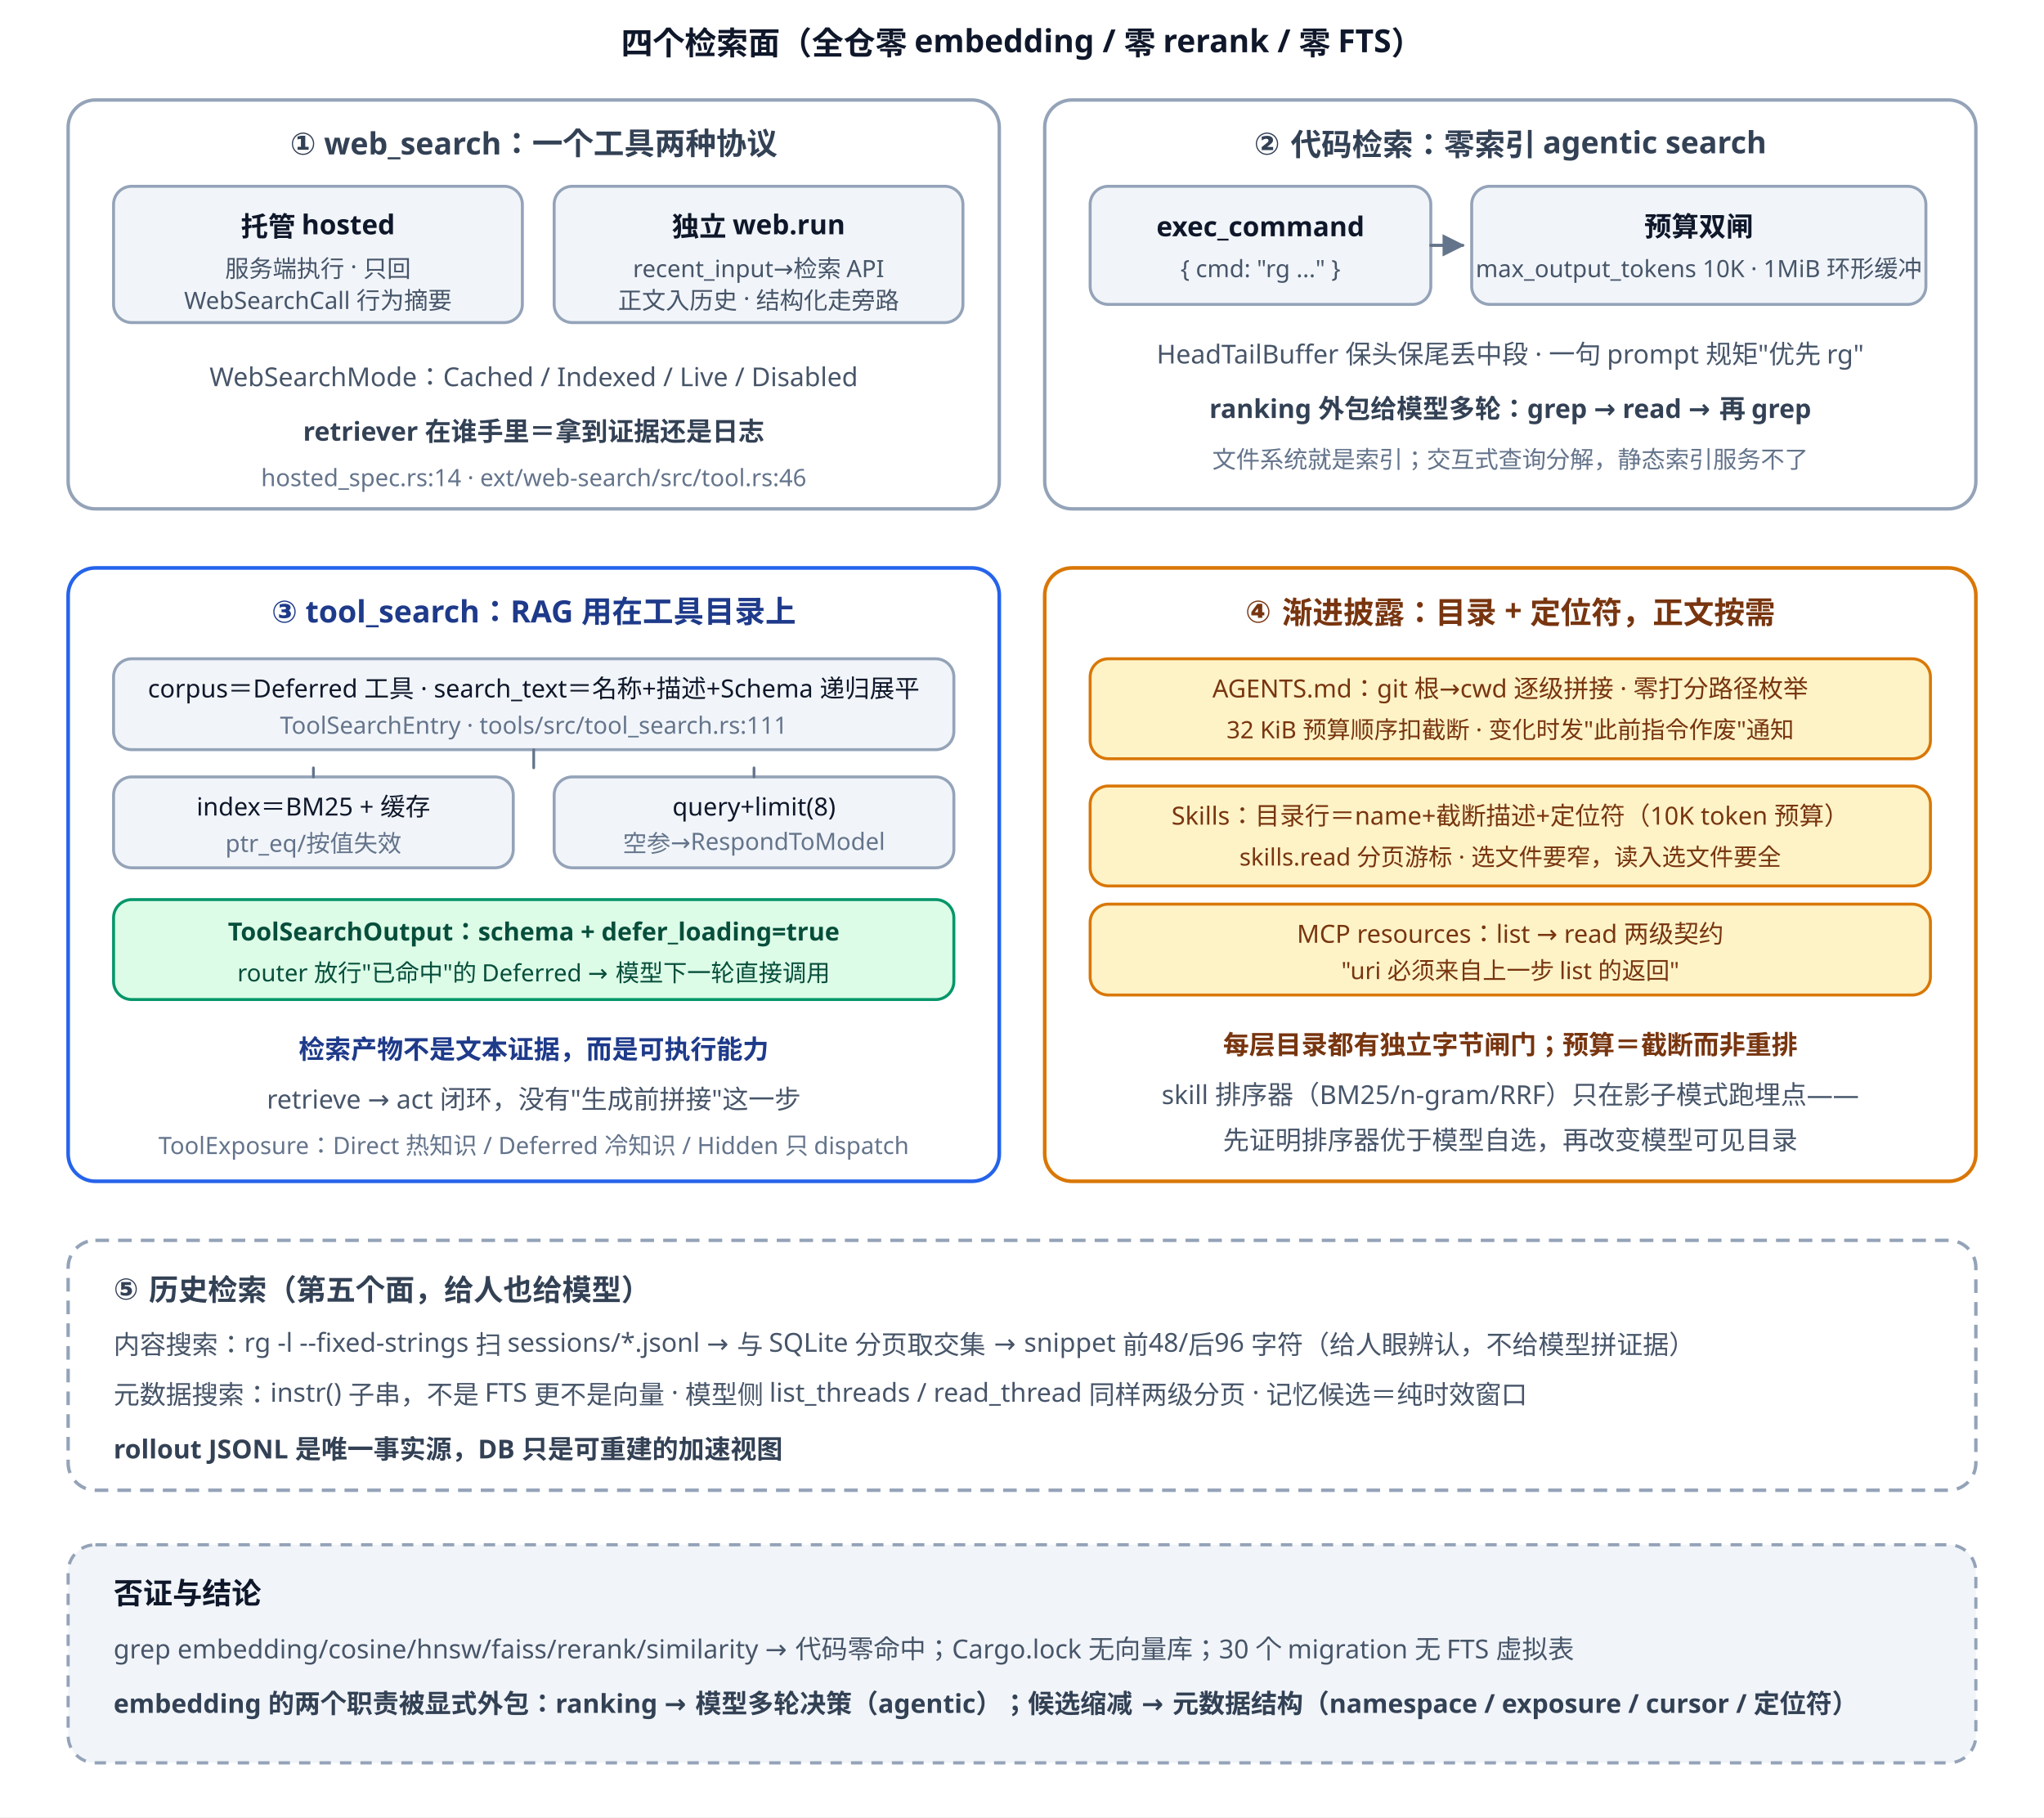
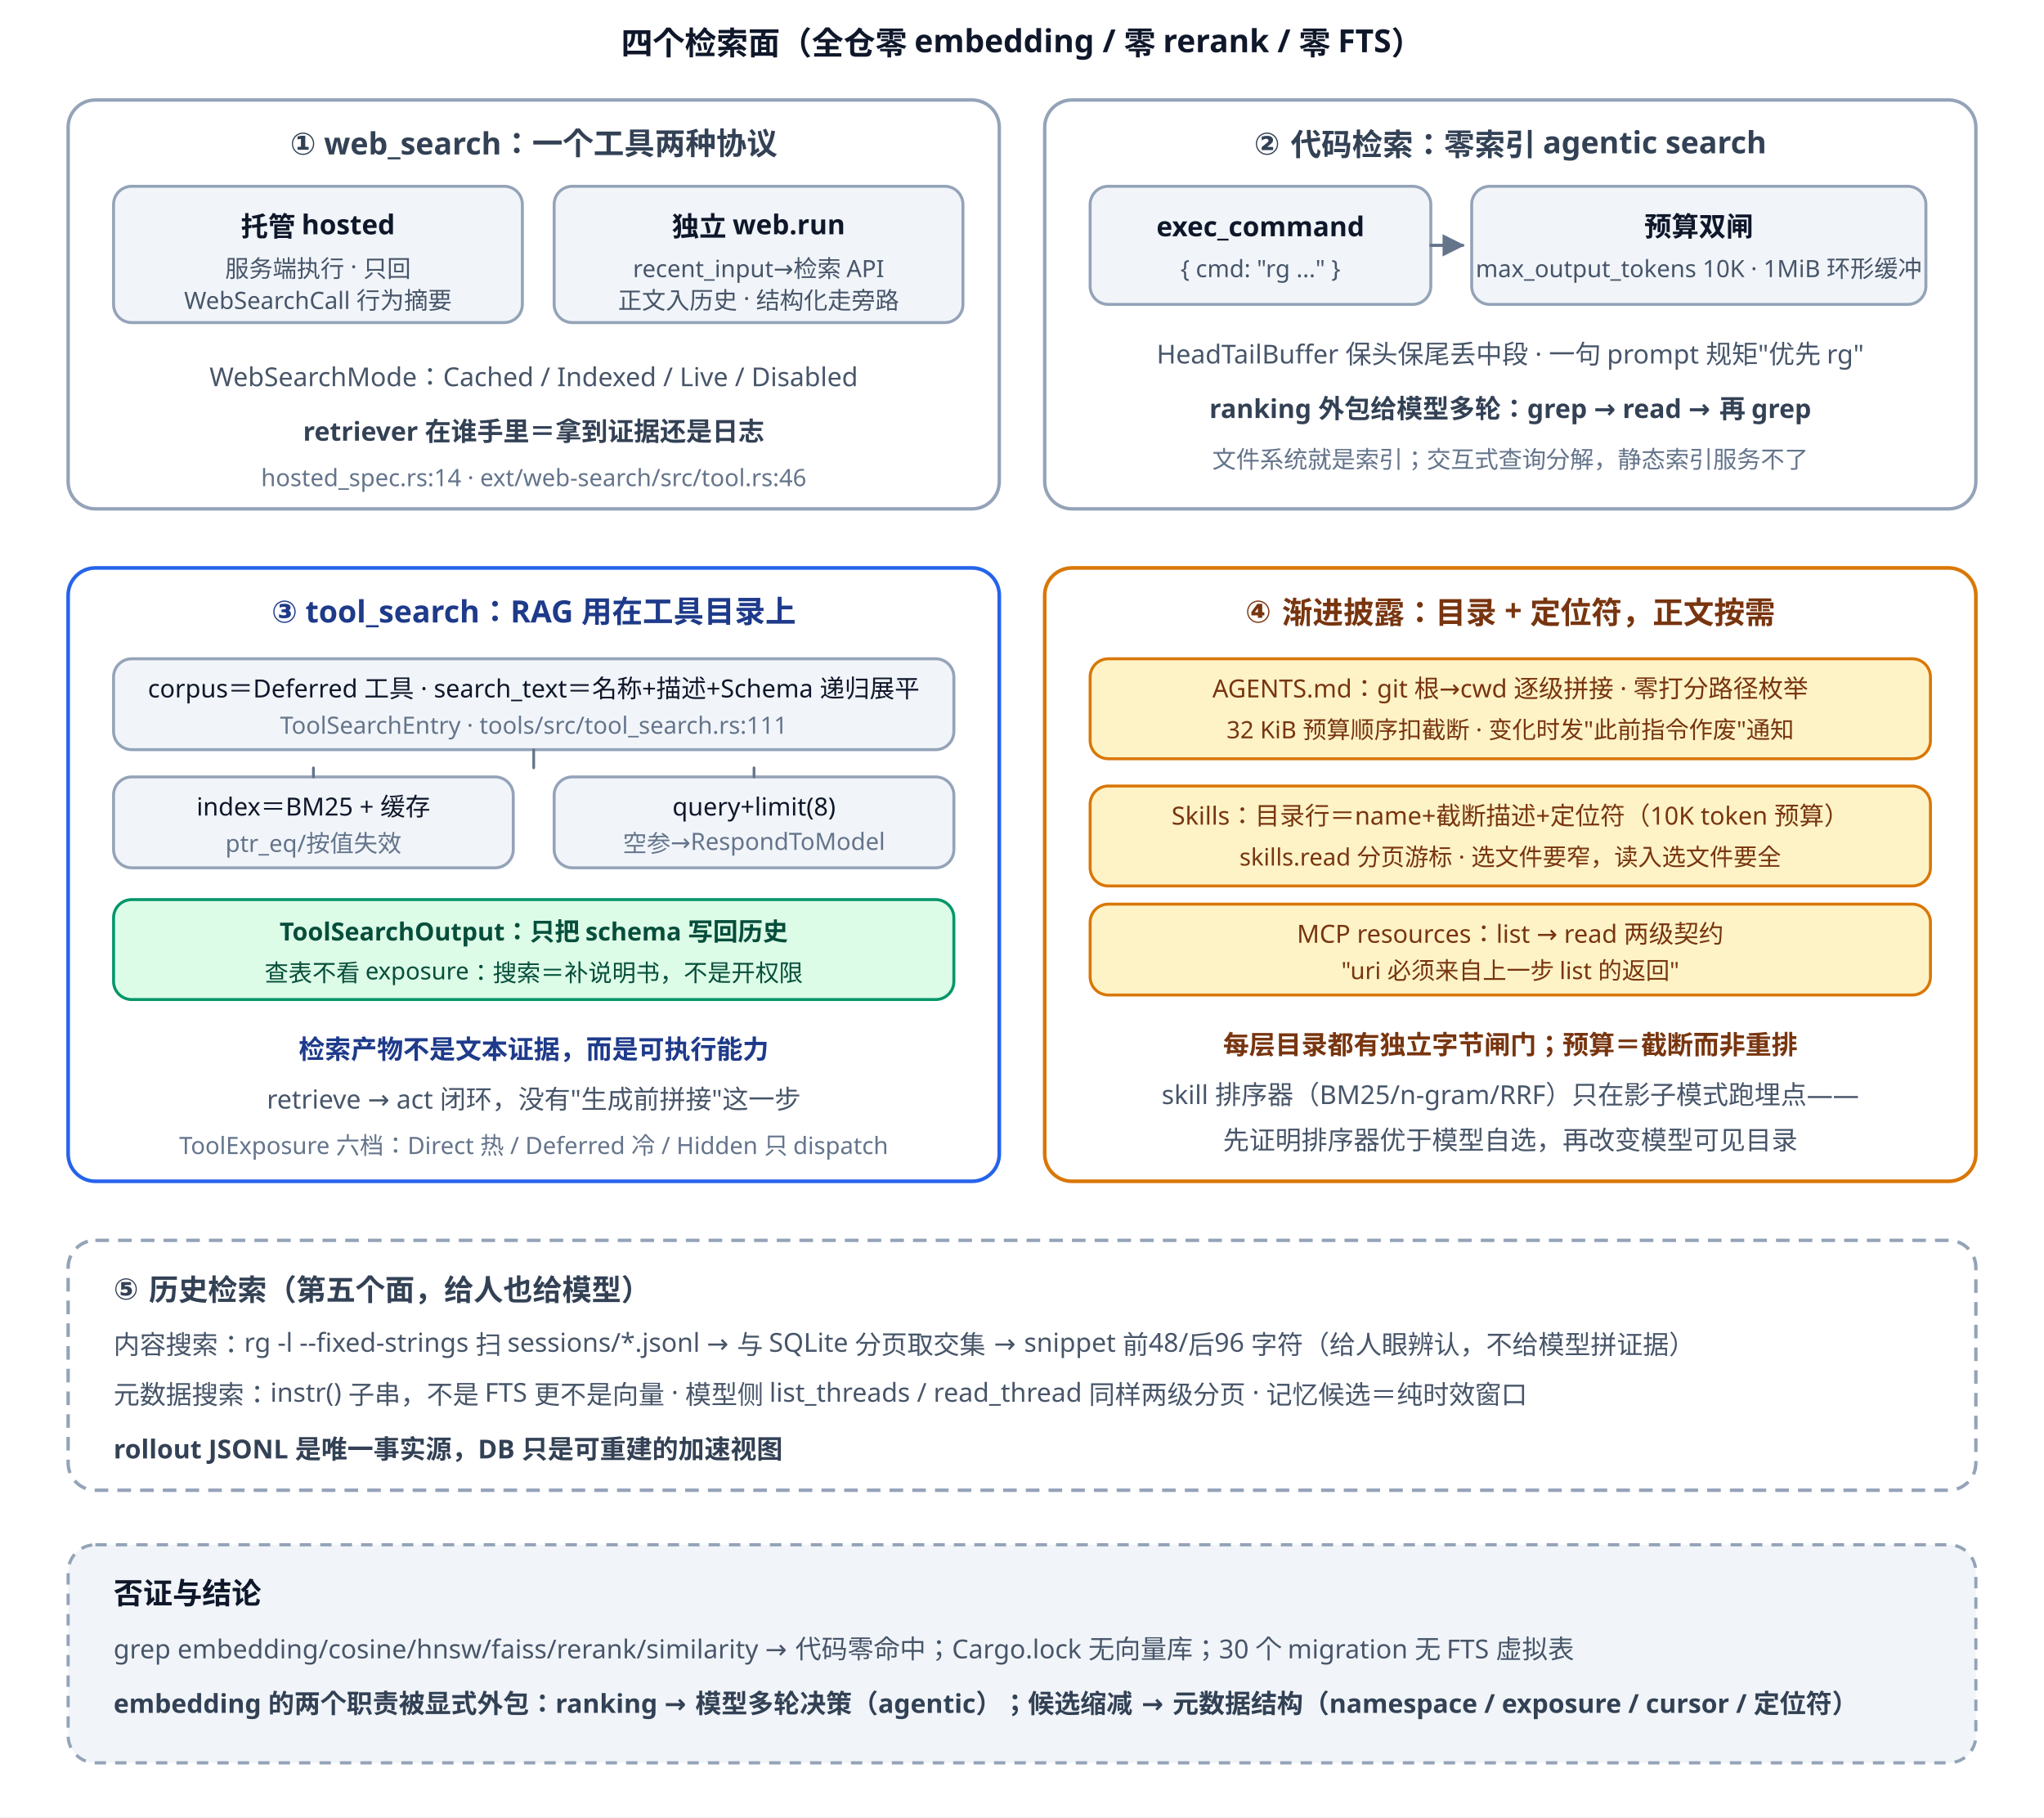
<svg xmlns="http://www.w3.org/2000/svg" width="900" height="800" viewBox="0 0 900 800" role="img" aria-label="Codex 的四个检索面：零向量、词法加 agentic">
  <defs>
    <marker id="arrow-neutral" viewBox="0 0 10 10" refX="9" refY="5" markerWidth="7" markerHeight="7" orient="auto-start-reverse">
      <path d="M0,0 L10,5 L0,10 z" fill="#64748B" />
    </marker>
    <marker id="arrow-primary" viewBox="0 0 10 10" refX="9" refY="5" markerWidth="7" markerHeight="7" orient="auto-start-reverse">
      <path d="M0,0 L10,5 L0,10 z" fill="#2563EB" />
    </marker>
    <marker id="arrow-decision" viewBox="0 0 10 10" refX="9" refY="5" markerWidth="7" markerHeight="7" orient="auto-start-reverse">
      <path d="M0,0 L10,5 L0,10 z" fill="#D97706" />
    </marker>
    <marker id="arrow-success" viewBox="0 0 10 10" refX="9" refY="5" markerWidth="7" markerHeight="7" orient="auto-start-reverse">
      <path d="M0,0 L10,5 L0,10 z" fill="#059669" />
    </marker>
  </defs>
  <rect x="0" y="0" width="900" height="800" fill="#FFFFFF" />
  <text x="450" y="24" font-family="'PingFang SC','Microsoft YaHei','Hiragino Sans GB',ui-sans-serif,sans-serif" font-size="14" font-weight="600" fill="#0F172A" text-anchor="middle">四个检索面（全仓零 embedding / 零 rerank / 零 FTS）</text>
  <rect x="30" y="44" width="410" height="180" rx="12" fill="#FFFFFF" stroke="#94A3B8" stroke-width="1.5" />
  <text x="235" y="68" font-family="'PingFang SC','Microsoft YaHei','Hiragino Sans GB',ui-sans-serif,sans-serif" font-size="13.5" font-weight="600" fill="#334155" text-anchor="middle">① web_search：一个工具两种协议</text>
  <rect x="50" y="82" width="180" height="60" rx="8" fill="#F1F5F9" stroke="#94A3B8" stroke-width="1.3" />
  <text x="140" y="104" font-family="'PingFang SC','Microsoft YaHei','Hiragino Sans GB',ui-sans-serif,sans-serif" font-size="12" font-weight="600" fill="#0F172A" text-anchor="middle">托管 hosted</text>
  <text x="140" y="122" font-family="'PingFang SC','Microsoft YaHei','Hiragino Sans GB',ui-sans-serif,sans-serif" font-size="10.5" fill="#475569" text-anchor="middle">服务端执行 · 只回</text>
  <text x="140" y="136" font-family="'PingFang SC','Microsoft YaHei','Hiragino Sans GB',ui-sans-serif,sans-serif" font-size="10.5" fill="#475569" text-anchor="middle">WebSearchCall 行为摘要</text>
  <rect x="244" y="82" width="180" height="60" rx="8" fill="#F1F5F9" stroke="#94A3B8" stroke-width="1.3" />
  <text x="334" y="104" font-family="'PingFang SC','Microsoft YaHei','Hiragino Sans GB',ui-sans-serif,sans-serif" font-size="12" font-weight="600" fill="#0F172A" text-anchor="middle">独立 web.run</text>
  <text x="334" y="122" font-family="'PingFang SC','Microsoft YaHei','Hiragino Sans GB',ui-sans-serif,sans-serif" font-size="10.5" fill="#475569" text-anchor="middle">recent_input→检索 API</text>
  <text x="334" y="136" font-family="'PingFang SC','Microsoft YaHei','Hiragino Sans GB',ui-sans-serif,sans-serif" font-size="10.5" fill="#475569" text-anchor="middle">正文入历史 · 结构化走旁路</text>
  <text x="235" y="170" font-family="'PingFang SC','Microsoft YaHei','Hiragino Sans GB',ui-sans-serif,sans-serif" font-size="11.5" fill="#475569" text-anchor="middle">WebSearchMode：Cached / Indexed / Live / Disabled</text>
  <text x="235" y="194" font-family="'PingFang SC','Microsoft YaHei','Hiragino Sans GB',ui-sans-serif,sans-serif" font-size="11.5" font-weight="600" fill="#334155" text-anchor="middle">retriever 在谁手里＝拿到证据还是日志</text>
  <text x="235" y="214" font-family="'PingFang SC','Microsoft YaHei','Hiragino Sans GB',ui-sans-serif,sans-serif" font-size="10.5" fill="#64748B" text-anchor="middle">hosted_spec.rs:14 · ext/web-search/src/tool.rs:46</text>
  <rect x="460" y="44" width="410" height="180" rx="12" fill="#FFFFFF" stroke="#94A3B8" stroke-width="1.5" />
  <text x="665" y="68" font-family="'PingFang SC','Microsoft YaHei','Hiragino Sans GB',ui-sans-serif,sans-serif" font-size="13.5" font-weight="600" fill="#334155" text-anchor="middle">② 代码检索：零索引 agentic search</text>
  <rect x="480" y="82" width="150" height="52" rx="8" fill="#F1F5F9" stroke="#94A3B8" stroke-width="1.3" />
  <text x="555" y="104" font-family="'PingFang SC','Microsoft YaHei','Hiragino Sans GB',ui-sans-serif,sans-serif" font-size="12" font-weight="600" fill="#0F172A" text-anchor="middle">exec_command</text>
  <text x="555" y="122" font-family="'PingFang SC','Microsoft YaHei','Hiragino Sans GB',ui-sans-serif,sans-serif" font-size="10.5" fill="#475569" text-anchor="middle">{ cmd: "rg ..." }</text>
  <rect x="648" y="82" width="200" height="52" rx="8" fill="#F1F5F9" stroke="#94A3B8" stroke-width="1.3" />
  <text x="748" y="104" font-family="'PingFang SC','Microsoft YaHei','Hiragino Sans GB',ui-sans-serif,sans-serif" font-size="12" font-weight="600" fill="#0F172A" text-anchor="middle">预算双闸</text>
  <text x="748" y="122" font-family="'PingFang SC','Microsoft YaHei','Hiragino Sans GB',ui-sans-serif,sans-serif" font-size="10.5" fill="#475569" text-anchor="middle">max_output_tokens 10K · 1MiB 环形缓冲</text>
  <path d="M630,108 L644,108" fill="none" stroke-linecap="round" stroke-linejoin="round" stroke="#64748B" stroke-width="1.4" marker-end="url(#arrow-neutral)" />
  <text x="665" y="160" font-family="'PingFang SC','Microsoft YaHei','Hiragino Sans GB',ui-sans-serif,sans-serif" font-size="11.5" fill="#475569" text-anchor="middle">HeadTailBuffer 保头保尾丢中段 · 一句 prompt 规矩"优先 rg"</text>
  <text x="665" y="184" font-family="'PingFang SC','Microsoft YaHei','Hiragino Sans GB',ui-sans-serif,sans-serif" font-size="11.5" font-weight="600" fill="#334155" text-anchor="middle">ranking 外包给模型多轮：grep → read → 再 grep</text>
  <text x="665" y="206" font-family="'PingFang SC','Microsoft YaHei','Hiragino Sans GB',ui-sans-serif,sans-serif" font-size="10.5" fill="#64748B" text-anchor="middle">文件系统就是索引；交互式查询分解，静态索引服务不了</text>
  <rect x="30" y="250" width="410" height="270" rx="12" fill="#FFFFFF" stroke="#2563EB" stroke-width="1.6" />
  <text x="235" y="274" font-family="'PingFang SC','Microsoft YaHei','Hiragino Sans GB',ui-sans-serif,sans-serif" font-size="13.5" font-weight="600" fill="#1E3A8A" text-anchor="middle">③ tool_search：RAG 用在工具目录上</text>
  <rect x="50" y="290" width="370" height="40" rx="8" fill="#F1F5F9" stroke="#94A3B8" stroke-width="1.3" />
  <text x="235" y="307" font-family="'PingFang SC','Microsoft YaHei','Hiragino Sans GB',ui-sans-serif,sans-serif" font-size="11" fill="#0F172A" text-anchor="middle">corpus＝Deferred 工具 · search_text＝名称+描述+Schema 递归展平</text>
  <text x="235" y="323" font-family="'PingFang SC','Microsoft YaHei','Hiragino Sans GB',ui-sans-serif,sans-serif" font-size="10.5" fill="#64748B" text-anchor="middle">ToolSearchEntry · tools/src/tool_search.rs:111</text>
  <rect x="50" y="342" width="176" height="40" rx="8" fill="#F1F5F9" stroke="#94A3B8" stroke-width="1.3" />
  <text x="138" y="359" font-family="'PingFang SC','Microsoft YaHei','Hiragino Sans GB',ui-sans-serif,sans-serif" font-size="11" fill="#0F172A" text-anchor="middle">index＝BM25 + 缓存</text>
  <text x="138" y="375" font-family="'PingFang SC','Microsoft YaHei','Hiragino Sans GB',ui-sans-serif,sans-serif" font-size="10.5" fill="#64748B" text-anchor="middle">ptr_eq/按值失效</text>
  <rect x="244" y="342" width="176" height="40" rx="8" fill="#F1F5F9" stroke="#94A3B8" stroke-width="1.3" />
  <text x="332" y="359" font-family="'PingFang SC','Microsoft YaHei','Hiragino Sans GB',ui-sans-serif,sans-serif" font-size="11" fill="#0F172A" text-anchor="middle">query+limit(8)</text>
  <text x="332" y="375" font-family="'PingFang SC','Microsoft YaHei','Hiragino Sans GB',ui-sans-serif,sans-serif" font-size="10.5" fill="#64748B" text-anchor="middle">空参→RespondToModel</text>
  <path d="M235,330 L235,338 M138,338 L138,342 M332,338 L332,342" fill="none" stroke-linecap="round" stroke-linejoin="round" stroke="#64748B" stroke-width="1.2" />
  <rect x="50" y="396" width="370" height="44" rx="8" fill="#DCFCE7" stroke="#059669" stroke-width="1.3" />
-   <text x="235" y="414" font-family="'PingFang SC','Microsoft YaHei','Hiragino Sans GB',ui-sans-serif,sans-serif" font-size="11" font-weight="600" fill="#064E3B" text-anchor="middle">ToolSearchOutput：schema + defer_loading=true</text>
-   <text x="235" y="432" font-family="'PingFang SC','Microsoft YaHei','Hiragino Sans GB',ui-sans-serif,sans-serif" font-size="10.5" fill="#064E3B" text-anchor="middle">router 放行"已命中"的 Deferred → 模型下一轮直接调用</text>
+   <text x="235" y="414" font-family="'PingFang SC','Microsoft YaHei','Hiragino Sans GB',ui-sans-serif,sans-serif" font-size="11" font-weight="600" fill="#064E3B" text-anchor="middle">ToolSearchOutput：只把 schema 写回历史</text>
+   <text x="235" y="432" font-family="'PingFang SC','Microsoft YaHei','Hiragino Sans GB',ui-sans-serif,sans-serif" font-size="10.5" fill="#064E3B" text-anchor="middle">查表不看 exposure：搜索＝补说明书，不是开权限</text>
  <text x="235" y="466" font-family="'PingFang SC','Microsoft YaHei','Hiragino Sans GB',ui-sans-serif,sans-serif" font-size="11.5" font-weight="600" fill="#1E3A8A" text-anchor="middle">检索产物不是文本证据，而是可执行能力</text>
  <text x="235" y="488" font-family="'PingFang SC','Microsoft YaHei','Hiragino Sans GB',ui-sans-serif,sans-serif" font-size="11.5" fill="#475569" text-anchor="middle">retrieve → act 闭环，没有"生成前拼接"这一步</text>
-   <text x="235" y="508" font-family="'PingFang SC','Microsoft YaHei','Hiragino Sans GB',ui-sans-serif,sans-serif" font-size="10.5" fill="#64748B" text-anchor="middle">ToolExposure：Direct 热知识 / Deferred 冷知识 / Hidden 只 dispatch</text>
+   <text x="235" y="508" font-family="'PingFang SC','Microsoft YaHei','Hiragino Sans GB',ui-sans-serif,sans-serif" font-size="10.5" fill="#64748B" text-anchor="middle">ToolExposure 六档：Direct 热 / Deferred 冷 / Hidden 只 dispatch</text>
  <rect x="460" y="250" width="410" height="270" rx="12" fill="#FFFFFF" stroke="#D97706" stroke-width="1.6" />
  <text x="665" y="274" font-family="'PingFang SC','Microsoft YaHei','Hiragino Sans GB',ui-sans-serif,sans-serif" font-size="13.5" font-weight="600" fill="#78350F" text-anchor="middle">④ 渐进披露：目录 + 定位符，正文按需</text>
  <rect x="480" y="290" width="370" height="44" rx="8" fill="#FEF3C7" stroke="#D97706" stroke-width="1.3" />
  <text x="665" y="307" font-family="'PingFang SC','Microsoft YaHei','Hiragino Sans GB',ui-sans-serif,sans-serif" font-size="11" fill="#78350F" text-anchor="middle">AGENTS.md：git 根→cwd 逐级拼接 · 零打分路径枚举</text>
  <text x="665" y="325" font-family="'PingFang SC','Microsoft YaHei','Hiragino Sans GB',ui-sans-serif,sans-serif" font-size="10.5" fill="#78350F" text-anchor="middle">32 KiB 预算顺序扣截断 · 变化时发"此前指令作废"通知</text>
  <rect x="480" y="346" width="370" height="44" rx="8" fill="#FEF3C7" stroke="#D97706" stroke-width="1.3" />
  <text x="665" y="363" font-family="'PingFang SC','Microsoft YaHei','Hiragino Sans GB',ui-sans-serif,sans-serif" font-size="11" fill="#78350F" text-anchor="middle">Skills：目录行＝name+截断描述+定位符（10K token 预算）</text>
  <text x="665" y="381" font-family="'PingFang SC','Microsoft YaHei','Hiragino Sans GB',ui-sans-serif,sans-serif" font-size="10.5" fill="#78350F" text-anchor="middle">skills.read 分页游标 · 选文件要窄，读入选文件要全</text>
  <rect x="480" y="398" width="370" height="40" rx="8" fill="#FEF3C7" stroke="#D97706" stroke-width="1.3" />
  <text x="665" y="415" font-family="'PingFang SC','Microsoft YaHei','Hiragino Sans GB',ui-sans-serif,sans-serif" font-size="11" fill="#78350F" text-anchor="middle">MCP resources：list → read 两级契约</text>
  <text x="665" y="431" font-family="'PingFang SC','Microsoft YaHei','Hiragino Sans GB',ui-sans-serif,sans-serif" font-size="10.5" fill="#78350F" text-anchor="middle">"uri 必须来自上一步 list 的返回"</text>
  <text x="665" y="464" font-family="'PingFang SC','Microsoft YaHei','Hiragino Sans GB',ui-sans-serif,sans-serif" font-size="11.5" font-weight="600" fill="#78350F" text-anchor="middle">每层目录都有独立字节闸门；预算＝截断而非重排</text>
  <text x="665" y="486" font-family="'PingFang SC','Microsoft YaHei','Hiragino Sans GB',ui-sans-serif,sans-serif" font-size="11.5" fill="#475569" text-anchor="middle">skill 排序器（BM25/n-gram/RRF）只在影子模式跑埋点——</text>
  <text x="665" y="506" font-family="'PingFang SC','Microsoft YaHei','Hiragino Sans GB',ui-sans-serif,sans-serif" font-size="11.5" fill="#475569" text-anchor="middle">先证明排序器优于模型自选，再改变模型可见目录</text>
  <rect x="30" y="546" width="840" height="110" rx="12" fill="#FFFFFF" stroke="#94A3B8" stroke-width="1.5" stroke-dasharray="6 4" />
  <text x="50" y="572" font-family="'PingFang SC','Microsoft YaHei','Hiragino Sans GB',ui-sans-serif,sans-serif" font-size="13" font-weight="600" fill="#334155" text-anchor="start">⑤ 历史检索（第五个面，给人也给模型）</text>
  <text x="50" y="596" font-family="'PingFang SC','Microsoft YaHei','Hiragino Sans GB',ui-sans-serif,sans-serif" font-size="11.5" fill="#475569" text-anchor="start">内容搜索：rg -l --fixed-strings 扫 sessions/*.jsonl → 与 SQLite 分页取交集 → snippet 前48/后96 字符（给人眼辨认，不给模型拼证据）</text>
  <text x="50" y="618" font-family="'PingFang SC','Microsoft YaHei','Hiragino Sans GB',ui-sans-serif,sans-serif" font-size="11.5" fill="#475569" text-anchor="start">元数据搜索：instr() 子串，不是 FTS 更不是向量 · 模型侧 list_threads / read_thread 同样两级分页 · 记忆候选＝纯时效窗口</text>
  <text x="50" y="642" font-family="'PingFang SC','Microsoft YaHei','Hiragino Sans GB',ui-sans-serif,sans-serif" font-size="11.5" font-weight="600" fill="#334155" text-anchor="start">rollout JSONL 是唯一事实源，DB 只是可重建的加速视图</text>
  <rect x="30" y="680" width="840" height="96" rx="12" fill="#F1F5F9" stroke="#94A3B8" stroke-width="1.4" stroke-dasharray="5 4" />
  <text x="50" y="706" font-family="'PingFang SC','Microsoft YaHei','Hiragino Sans GB',ui-sans-serif,sans-serif" font-size="13" font-weight="600" fill="#0F172A" text-anchor="start">否证与结论</text>
  <text x="50" y="730" font-family="'PingFang SC','Microsoft YaHei','Hiragino Sans GB',ui-sans-serif,sans-serif" font-size="11.5" fill="#475569" text-anchor="start">grep embedding/cosine/hnsw/faiss/rerank/similarity → 代码零命中；Cargo.lock 无向量库；30 个 migration 无 FTS 虚拟表</text>
  <text x="50" y="754" font-family="'PingFang SC','Microsoft YaHei','Hiragino Sans GB',ui-sans-serif,sans-serif" font-size="11.5" font-weight="600" fill="#334155" text-anchor="start">embedding 的两个职责被显式外包：ranking → 模型多轮决策（agentic）；候选缩减 → 元数据结构（namespace / exposure / cursor / 定位符）</text>
</svg>
